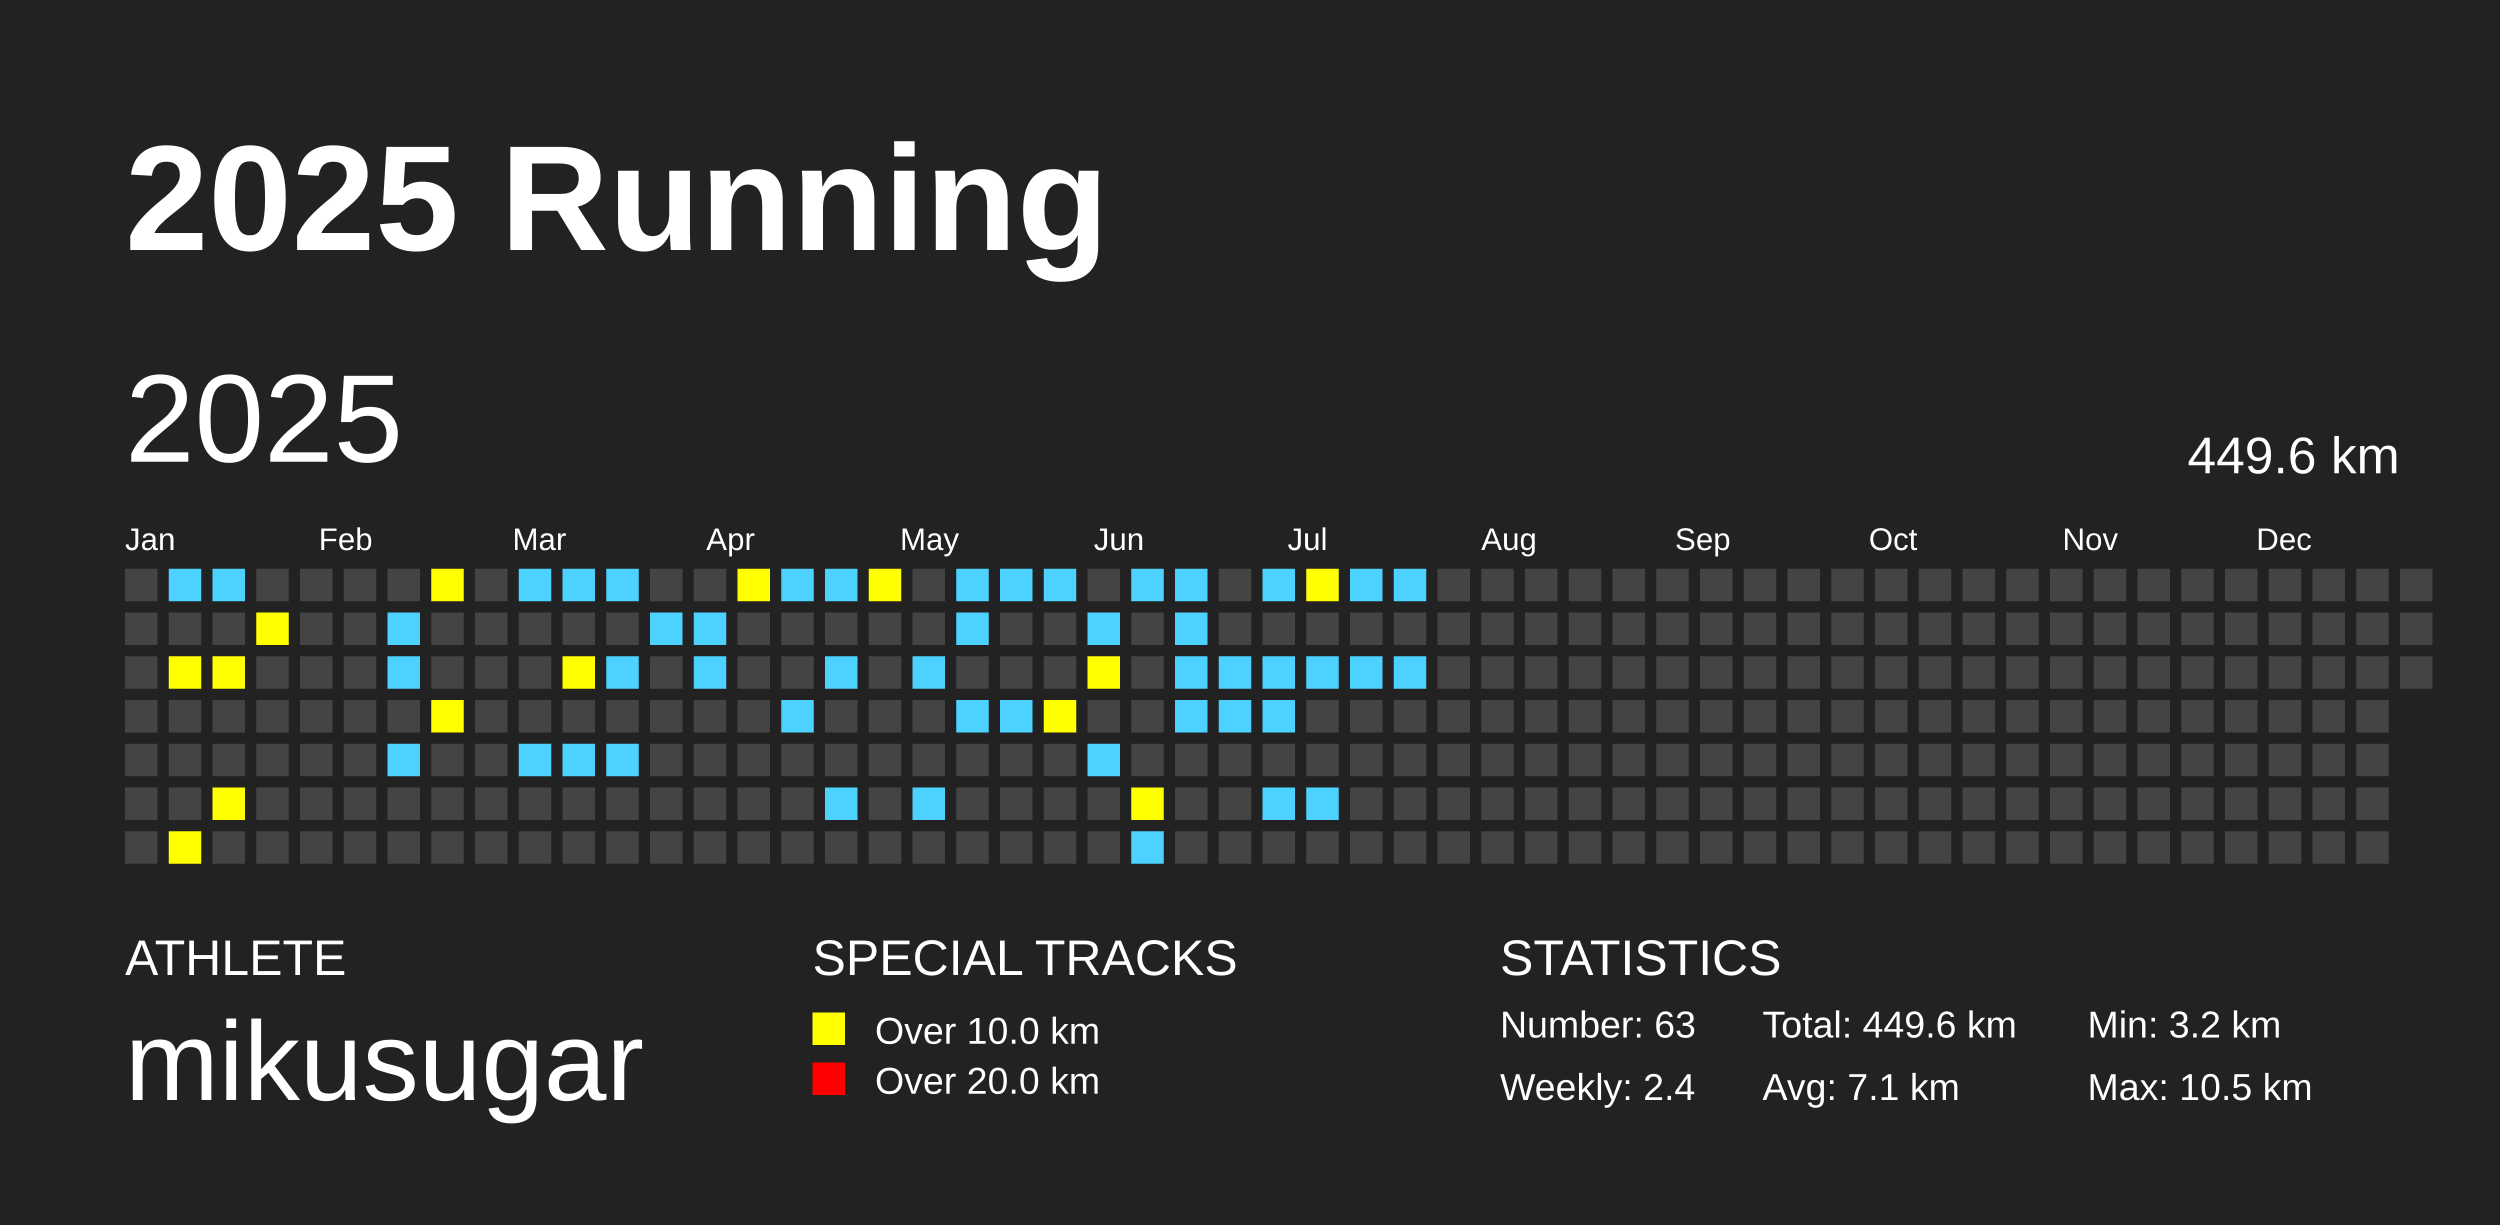
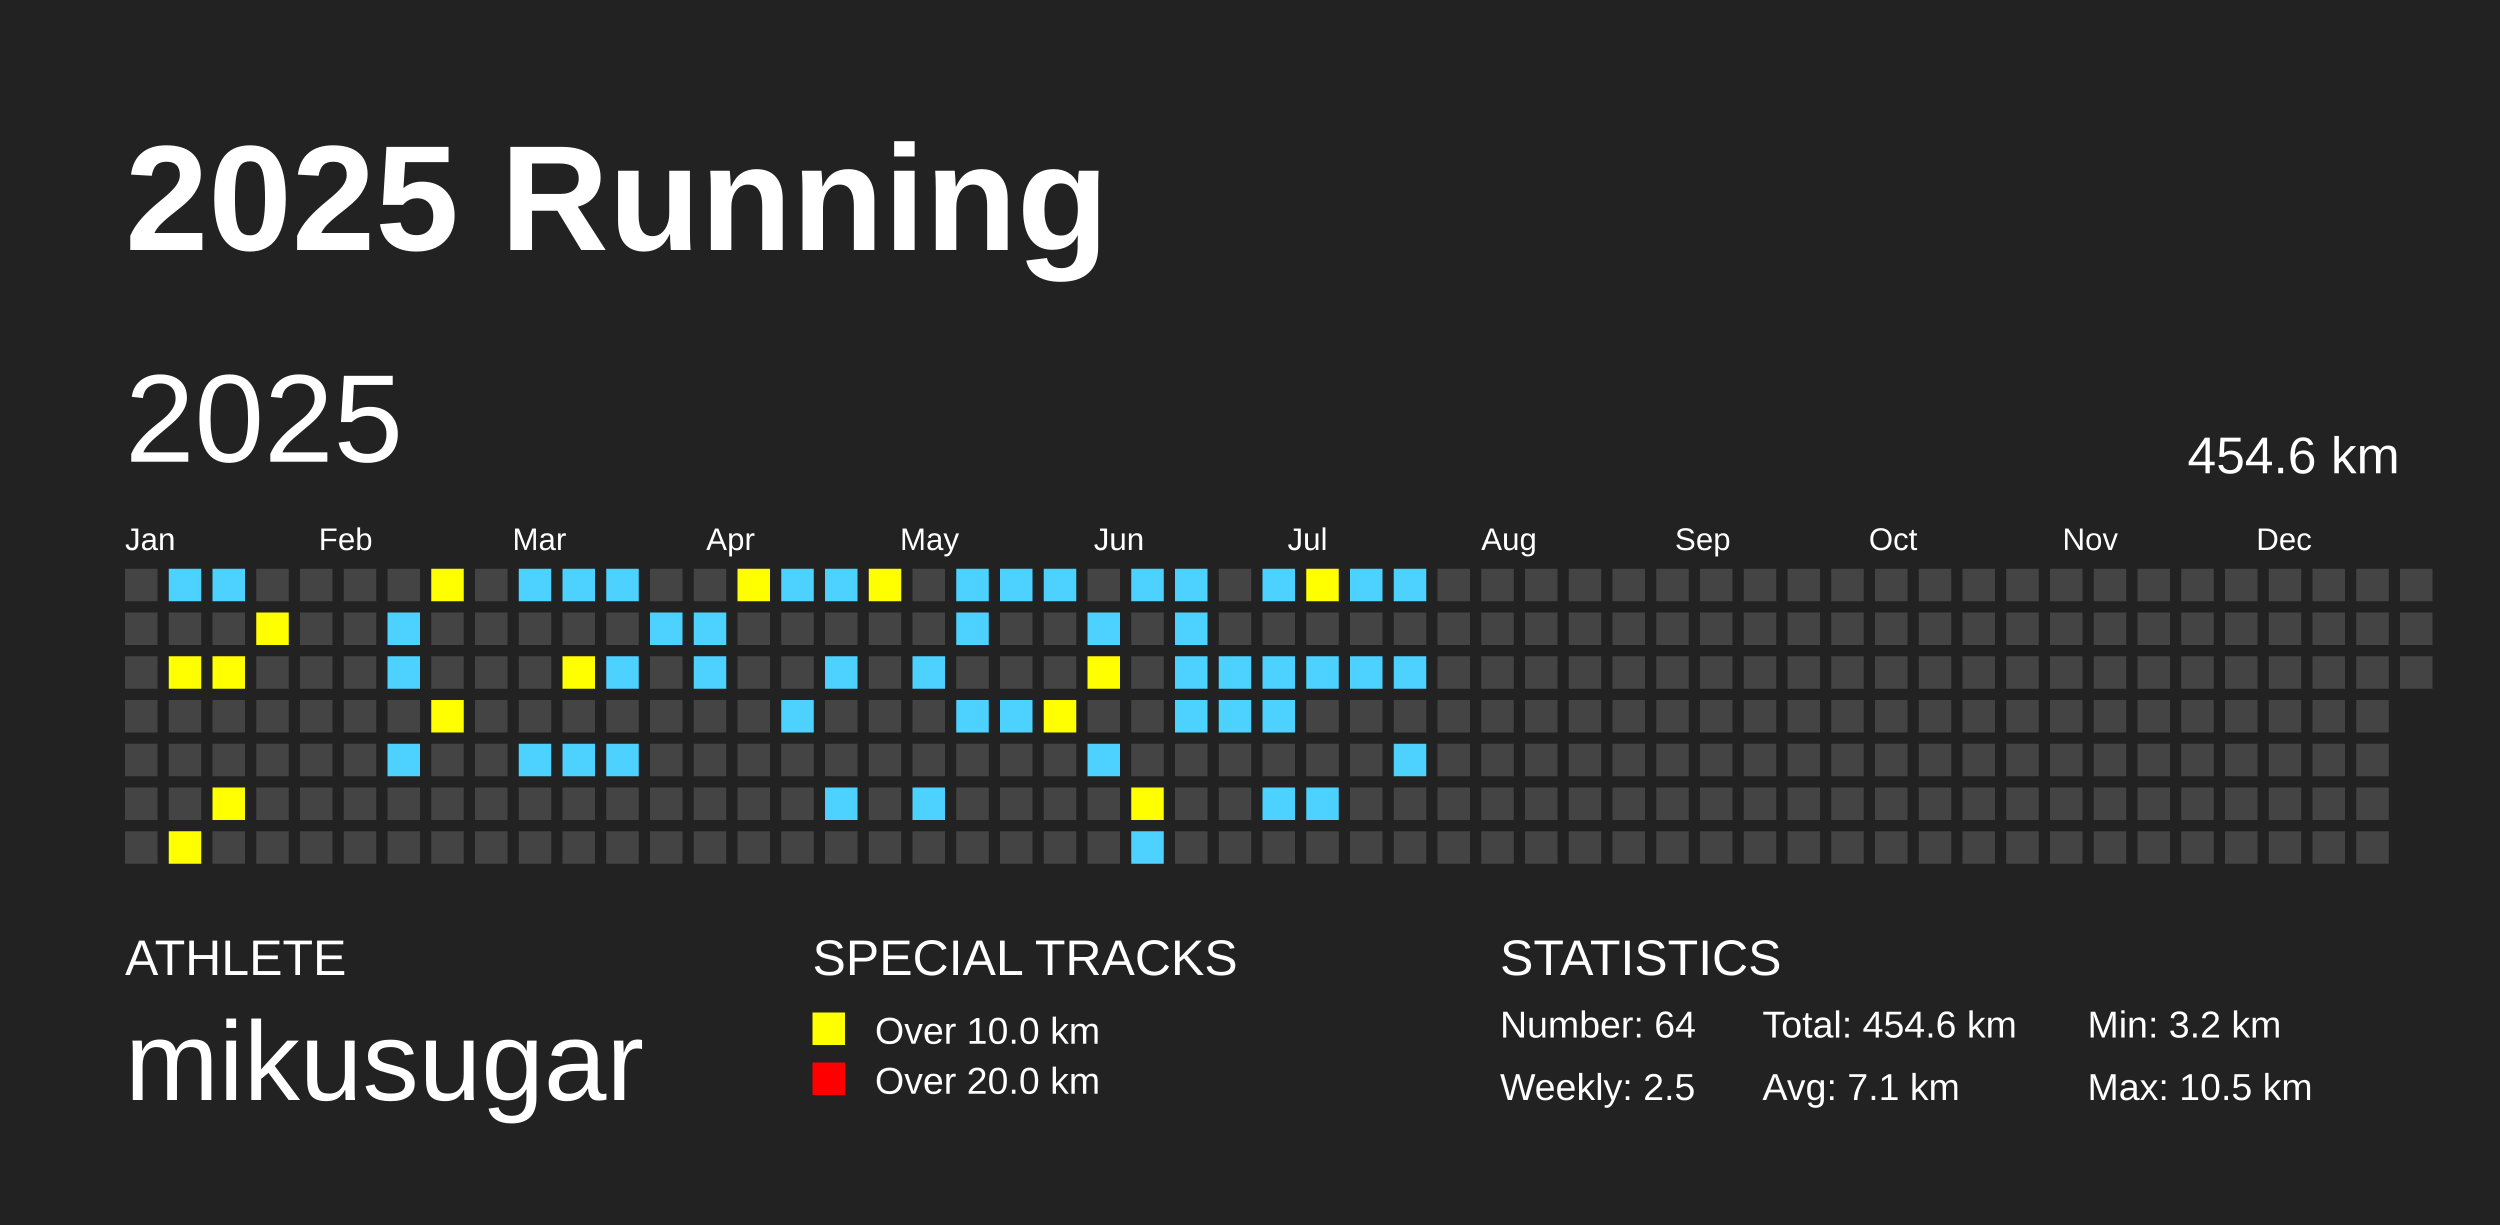
<svg xmlns="http://www.w3.org/2000/svg" baseProfile="full" height="98mm" version="1.1" viewBox="0,0,200,98" width="200mm">
  <defs />
  <rect fill="#222222" height="98" width="200" x="0" y="0" />
  <text fill="#FFFFFF" style="font-size:12px; font-family:Arial; font-weight:bold;" x="10" y="20">2025 Running</text>
  <text fill="#FFFFFF" style="font-size:4px; font-family:Arial" x="10" y="78">ATHLETE</text>
  <text fill="#FFFFFF" style="font-size:9px; font-family:Arial" x="10" y="88">mikusugar</text>
  <text fill="#FFFFFF" style="font-size:4px; font-family:Arial" x="65" y="78">SPECIAL TRACKS</text>
  <rect fill="yellow" height="2.6" width="2.6" x="65" y="81" />
  <text fill="#FFFFFF" style="font-size:3px; font-family:Arial" x="70" y="83.5">Over 10.0 km</text>
  <rect fill="red" height="2.6" width="2.6" x="65" y="85" />
  <text fill="#FFFFFF" style="font-size:3px; font-family:Arial" x="70" y="87.5">Over 20.0 km</text>
  <text fill="#FFFFFF" style="font-size:4px; font-family:Arial" x="120" y="78">STATISTICS</text>
-   <text fill="#FFFFFF" style="font-size:3px; font-family:Arial" x="120" y="83">Number: 63</text>
-   <text fill="#FFFFFF" style="font-size:3px; font-family:Arial" x="120" y="88">Weekly: 2.4</text>
-   <text fill="#FFFFFF" style="font-size:3px; font-family:Arial" x="141" y="83">Total: 449.6 km</text>
+   <text fill="#FFFFFF" style="font-size:3px; font-family:Arial" x="120" y="83">Number: 64</text>
+   <text fill="#FFFFFF" style="font-size:3px; font-family:Arial" x="120" y="88">Weekly: 2.5</text>
+   <text fill="#FFFFFF" style="font-size:3px; font-family:Arial" x="141" y="83">Total: 454.6 km</text>
  <text fill="#FFFFFF" style="font-size:3px; font-family:Arial" x="141" y="88">Avg: 7.1 km</text>
  <text fill="#FFFFFF" style="font-size:3px; font-family:Arial" x="167" y="83">Min: 3.2 km</text>
  <text fill="#FFFFFF" style="font-size:3px; font-family:Arial" x="167" y="88">Max: 10.5 km</text>
  <text dominant-baseline="hanging" fill="#FFFFFF" style="font-size:10.0px; font-family:Arial;" x="10" y="30">2025</text>
-   <text dominant-baseline="hanging" fill="#FFFFFF" style="font-size:4.125px; font-family:Arial;" x="175" y="35">449.6 km</text>
+   <text dominant-baseline="hanging" fill="#FFFFFF" style="font-size:4.125px; font-family:Arial;" x="175" y="35">454.6 km</text>
  <text fill="#FFFFFF" style="font-size:2.5px; font-family:Arial" x="10.0" y="44">Jan</text>
  <text fill="#FFFFFF" style="font-size:2.5px; font-family:Arial" x="25.5" y="44">Feb</text>
  <text fill="#FFFFFF" style="font-size:2.5px; font-family:Arial" x="41.0" y="44">Mar</text>
  <text fill="#FFFFFF" style="font-size:2.5px; font-family:Arial" x="56.5" y="44">Apr</text>
  <text fill="#FFFFFF" style="font-size:2.5px; font-family:Arial" x="72.0" y="44">May</text>
  <text fill="#FFFFFF" style="font-size:2.5px; font-family:Arial" x="87.5" y="44">Jun</text>
  <text fill="#FFFFFF" style="font-size:2.5px; font-family:Arial" x="103.0" y="44">Jul</text>
  <text fill="#FFFFFF" style="font-size:2.5px; font-family:Arial" x="118.5" y="44">Aug</text>
  <text fill="#FFFFFF" style="font-size:2.5px; font-family:Arial" x="134.0" y="44">Sep</text>
  <text fill="#FFFFFF" style="font-size:2.5px; font-family:Arial" x="149.5" y="44">Oct</text>
  <text fill="#FFFFFF" style="font-size:2.5px; font-family:Arial" x="165.0" y="44">Nov</text>
  <text fill="#FFFFFF" style="font-size:2.5px; font-family:Arial" x="180.5" y="44">Dec</text>
  <rect fill="#444444" height="2.6" width="2.6" x="10.0" y="45.5" />
  <rect fill="#444444" height="2.6" width="2.6" x="10.0" y="49.0" />
  <rect fill="#444444" height="2.6" width="2.6" x="10.0" y="52.5" />
  <rect fill="#444444" height="2.6" width="2.6" x="10.0" y="56.0" />
  <rect fill="#444444" height="2.6" width="2.6" x="10.0" y="59.5" />
  <rect fill="#444444" height="2.6" width="2.6" x="10.0" y="63.0" />
  <rect fill="#444444" height="2.6" width="2.6" x="10.0" y="66.5" />
  <rect fill="#4DD2FF" height="2.6" width="2.6" x="13.5" y="45.5" />
  <rect fill="#444444" height="2.6" width="2.6" x="13.5" y="49.0" />
  <rect fill="yellow" height="2.6" width="2.6" x="13.5" y="52.5" />
  <rect fill="#444444" height="2.6" width="2.6" x="13.5" y="56.0" />
  <rect fill="#444444" height="2.6" width="2.6" x="13.5" y="59.5" />
  <rect fill="#444444" height="2.6" width="2.6" x="13.5" y="63.0" />
  <rect fill="yellow" height="2.6" width="2.6" x="13.5" y="66.5" />
  <rect fill="#4DD2FF" height="2.6" width="2.6" x="17.0" y="45.5" />
  <rect fill="#444444" height="2.6" width="2.6" x="17.0" y="49.0" />
  <rect fill="yellow" height="2.6" width="2.6" x="17.0" y="52.5" />
  <rect fill="#444444" height="2.6" width="2.6" x="17.0" y="56.0" />
  <rect fill="#444444" height="2.6" width="2.6" x="17.0" y="59.5" />
  <rect fill="yellow" height="2.6" width="2.6" x="17.0" y="63.0" />
  <rect fill="#444444" height="2.6" width="2.6" x="17.0" y="66.5" />
  <rect fill="#444444" height="2.6" width="2.6" x="20.5" y="45.5" />
  <rect fill="yellow" height="2.6" width="2.6" x="20.5" y="49.0" />
  <rect fill="#444444" height="2.6" width="2.6" x="20.5" y="52.5" />
  <rect fill="#444444" height="2.6" width="2.6" x="20.5" y="56.0" />
  <rect fill="#444444" height="2.6" width="2.6" x="20.5" y="59.5" />
  <rect fill="#444444" height="2.6" width="2.6" x="20.5" y="63.0" />
  <rect fill="#444444" height="2.6" width="2.6" x="20.5" y="66.5" />
  <rect fill="#444444" height="2.6" width="2.6" x="24.0" y="45.5" />
  <rect fill="#444444" height="2.6" width="2.6" x="24.0" y="49.0" />
  <rect fill="#444444" height="2.6" width="2.6" x="24.0" y="52.5" />
  <rect fill="#444444" height="2.6" width="2.6" x="24.0" y="56.0" />
  <rect fill="#444444" height="2.6" width="2.6" x="24.0" y="59.5" />
  <rect fill="#444444" height="2.6" width="2.6" x="24.0" y="63.0" />
  <rect fill="#444444" height="2.6" width="2.6" x="24.0" y="66.5" />
  <rect fill="#444444" height="2.6" width="2.6" x="27.5" y="45.5" />
  <rect fill="#444444" height="2.6" width="2.6" x="27.5" y="49.0" />
  <rect fill="#444444" height="2.6" width="2.6" x="27.5" y="52.5" />
  <rect fill="#444444" height="2.6" width="2.6" x="27.5" y="56.0" />
  <rect fill="#444444" height="2.6" width="2.6" x="27.5" y="59.5" />
  <rect fill="#444444" height="2.6" width="2.6" x="27.5" y="63.0" />
  <rect fill="#444444" height="2.6" width="2.6" x="27.5" y="66.5" />
  <rect fill="#444444" height="2.6" width="2.6" x="31.0" y="45.5" />
  <rect fill="#4DD2FF" height="2.6" width="2.6" x="31.0" y="49.0" />
  <rect fill="#4DD2FF" height="2.6" width="2.6" x="31.0" y="52.5" />
  <rect fill="#444444" height="2.6" width="2.6" x="31.0" y="56.0" />
  <rect fill="#4DD2FF" height="2.6" width="2.6" x="31.0" y="59.5" />
  <rect fill="#444444" height="2.6" width="2.6" x="31.0" y="63.0" />
  <rect fill="#444444" height="2.6" width="2.6" x="31.0" y="66.5" />
  <rect fill="yellow" height="2.6" width="2.6" x="34.5" y="45.5" />
  <rect fill="#444444" height="2.6" width="2.6" x="34.5" y="49.0" />
  <rect fill="#444444" height="2.6" width="2.6" x="34.5" y="52.5" />
  <rect fill="yellow" height="2.6" width="2.6" x="34.5" y="56.0" />
  <rect fill="#444444" height="2.6" width="2.6" x="34.5" y="59.5" />
  <rect fill="#444444" height="2.6" width="2.6" x="34.5" y="63.0" />
  <rect fill="#444444" height="2.6" width="2.6" x="34.5" y="66.5" />
  <rect fill="#444444" height="2.6" width="2.6" x="38.0" y="45.5" />
  <rect fill="#444444" height="2.6" width="2.6" x="38.0" y="49.0" />
  <rect fill="#444444" height="2.6" width="2.6" x="38.0" y="52.5" />
  <rect fill="#444444" height="2.6" width="2.6" x="38.0" y="56.0" />
  <rect fill="#444444" height="2.6" width="2.6" x="38.0" y="59.5" />
  <rect fill="#444444" height="2.6" width="2.6" x="38.0" y="63.0" />
  <rect fill="#444444" height="2.6" width="2.6" x="38.0" y="66.5" />
  <rect fill="#4DD2FF" height="2.6" width="2.6" x="41.5" y="45.5" />
  <rect fill="#444444" height="2.6" width="2.6" x="41.5" y="49.0" />
  <rect fill="#444444" height="2.6" width="2.6" x="41.5" y="52.5" />
  <rect fill="#444444" height="2.6" width="2.6" x="41.5" y="56.0" />
  <rect fill="#4DD2FF" height="2.6" width="2.6" x="41.5" y="59.5" />
  <rect fill="#444444" height="2.6" width="2.6" x="41.5" y="63.0" />
  <rect fill="#444444" height="2.6" width="2.6" x="41.5" y="66.5" />
  <rect fill="#4DD2FF" height="2.6" width="2.6" x="45.0" y="45.5" />
  <rect fill="#444444" height="2.6" width="2.6" x="45.0" y="49.0" />
  <rect fill="yellow" height="2.6" width="2.6" x="45.0" y="52.5" />
  <rect fill="#444444" height="2.6" width="2.6" x="45.0" y="56.0" />
  <rect fill="#4DD2FF" height="2.6" width="2.6" x="45.0" y="59.5" />
  <rect fill="#444444" height="2.6" width="2.6" x="45.0" y="63.0" />
  <rect fill="#444444" height="2.6" width="2.6" x="45.0" y="66.5" />
  <rect fill="#4DD2FF" height="2.6" width="2.6" x="48.5" y="45.5" />
  <rect fill="#444444" height="2.6" width="2.6" x="48.5" y="49.0" />
  <rect fill="#4DD2FF" height="2.6" width="2.6" x="48.5" y="52.5" />
  <rect fill="#444444" height="2.6" width="2.6" x="48.5" y="56.0" />
  <rect fill="#4DD2FF" height="2.6" width="2.6" x="48.5" y="59.5" />
  <rect fill="#444444" height="2.6" width="2.6" x="48.5" y="63.0" />
  <rect fill="#444444" height="2.6" width="2.6" x="48.5" y="66.5" />
  <rect fill="#444444" height="2.6" width="2.6" x="52.0" y="45.5" />
  <rect fill="#4DD2FF" height="2.6" width="2.6" x="52.0" y="49.0" />
  <rect fill="#444444" height="2.6" width="2.6" x="52.0" y="52.5" />
  <rect fill="#444444" height="2.6" width="2.6" x="52.0" y="56.0" />
  <rect fill="#444444" height="2.6" width="2.6" x="52.0" y="59.5" />
  <rect fill="#444444" height="2.6" width="2.6" x="52.0" y="63.0" />
  <rect fill="#444444" height="2.6" width="2.6" x="52.0" y="66.5" />
  <rect fill="#444444" height="2.6" width="2.6" x="55.5" y="45.5" />
  <rect fill="#4DD2FF" height="2.6" width="2.6" x="55.5" y="49.0" />
  <rect fill="#4DD2FF" height="2.6" width="2.6" x="55.5" y="52.5" />
  <rect fill="#444444" height="2.6" width="2.6" x="55.5" y="56.0" />
  <rect fill="#444444" height="2.6" width="2.6" x="55.5" y="59.5" />
  <rect fill="#444444" height="2.6" width="2.6" x="55.5" y="63.0" />
  <rect fill="#444444" height="2.6" width="2.6" x="55.5" y="66.5" />
  <rect fill="yellow" height="2.6" width="2.6" x="59.0" y="45.5" />
  <rect fill="#444444" height="2.6" width="2.6" x="59.0" y="49.0" />
  <rect fill="#444444" height="2.6" width="2.6" x="59.0" y="52.5" />
  <rect fill="#444444" height="2.6" width="2.6" x="59.0" y="56.0" />
  <rect fill="#444444" height="2.6" width="2.6" x="59.0" y="59.5" />
  <rect fill="#444444" height="2.6" width="2.6" x="59.0" y="63.0" />
  <rect fill="#444444" height="2.6" width="2.6" x="59.0" y="66.5" />
  <rect fill="#4DD2FF" height="2.6" width="2.6" x="62.5" y="45.5" />
  <rect fill="#444444" height="2.6" width="2.6" x="62.5" y="49.0" />
  <rect fill="#444444" height="2.6" width="2.6" x="62.5" y="52.5" />
  <rect fill="#4DD2FF" height="2.6" width="2.6" x="62.5" y="56.0" />
  <rect fill="#444444" height="2.6" width="2.6" x="62.5" y="59.5" />
  <rect fill="#444444" height="2.6" width="2.6" x="62.5" y="63.0" />
  <rect fill="#444444" height="2.6" width="2.6" x="62.5" y="66.5" />
  <rect fill="#4DD2FF" height="2.6" width="2.6" x="66.0" y="45.5" />
  <rect fill="#444444" height="2.6" width="2.6" x="66.0" y="49.0" />
  <rect fill="#4DD2FF" height="2.6" width="2.6" x="66.0" y="52.5" />
  <rect fill="#444444" height="2.6" width="2.6" x="66.0" y="56.0" />
  <rect fill="#444444" height="2.6" width="2.6" x="66.0" y="59.5" />
  <rect fill="#4DD2FF" height="2.6" width="2.6" x="66.0" y="63.0" />
  <rect fill="#444444" height="2.6" width="2.6" x="66.0" y="66.5" />
  <rect fill="yellow" height="2.6" width="2.6" x="69.5" y="45.5" />
  <rect fill="#444444" height="2.6" width="2.6" x="69.5" y="49.0" />
  <rect fill="#444444" height="2.6" width="2.6" x="69.5" y="52.5" />
  <rect fill="#444444" height="2.6" width="2.6" x="69.5" y="56.0" />
  <rect fill="#444444" height="2.6" width="2.6" x="69.5" y="59.5" />
  <rect fill="#444444" height="2.6" width="2.6" x="69.5" y="63.0" />
  <rect fill="#444444" height="2.6" width="2.6" x="69.5" y="66.5" />
  <rect fill="#444444" height="2.6" width="2.6" x="73.0" y="45.5" />
  <rect fill="#444444" height="2.6" width="2.6" x="73.0" y="49.0" />
  <rect fill="#4DD2FF" height="2.6" width="2.6" x="73.0" y="52.5" />
  <rect fill="#444444" height="2.6" width="2.6" x="73.0" y="56.0" />
  <rect fill="#444444" height="2.6" width="2.6" x="73.0" y="59.5" />
  <rect fill="#4DD2FF" height="2.6" width="2.6" x="73.0" y="63.0" />
  <rect fill="#444444" height="2.6" width="2.6" x="73.0" y="66.5" />
  <rect fill="#4DD2FF" height="2.6" width="2.6" x="76.5" y="45.5" />
  <rect fill="#4DD2FF" height="2.6" width="2.6" x="76.5" y="49.0" />
  <rect fill="#444444" height="2.6" width="2.6" x="76.5" y="52.5" />
  <rect fill="#4DD2FF" height="2.6" width="2.6" x="76.5" y="56.0" />
  <rect fill="#444444" height="2.6" width="2.6" x="76.5" y="59.5" />
  <rect fill="#444444" height="2.6" width="2.6" x="76.5" y="63.0" />
  <rect fill="#444444" height="2.6" width="2.6" x="76.5" y="66.5" />
  <rect fill="#4DD2FF" height="2.6" width="2.6" x="80.0" y="45.5" />
  <rect fill="#444444" height="2.6" width="2.6" x="80.0" y="49.0" />
  <rect fill="#444444" height="2.6" width="2.6" x="80.0" y="52.5" />
  <rect fill="#4DD2FF" height="2.6" width="2.6" x="80.0" y="56.0" />
  <rect fill="#444444" height="2.6" width="2.6" x="80.0" y="59.5" />
  <rect fill="#444444" height="2.6" width="2.6" x="80.0" y="63.0" />
  <rect fill="#444444" height="2.6" width="2.6" x="80.0" y="66.5" />
  <rect fill="#4DD2FF" height="2.6" width="2.6" x="83.5" y="45.5" />
  <rect fill="#444444" height="2.6" width="2.6" x="83.5" y="49.0" />
  <rect fill="#444444" height="2.6" width="2.6" x="83.5" y="52.5" />
  <rect fill="yellow" height="2.6" width="2.6" x="83.5" y="56.0" />
  <rect fill="#444444" height="2.6" width="2.6" x="83.5" y="59.5" />
  <rect fill="#444444" height="2.6" width="2.6" x="83.5" y="63.0" />
  <rect fill="#444444" height="2.6" width="2.6" x="83.5" y="66.5" />
  <rect fill="#444444" height="2.6" width="2.6" x="87.0" y="45.5" />
  <rect fill="#4DD2FF" height="2.6" width="2.6" x="87.0" y="49.0" />
  <rect fill="yellow" height="2.6" width="2.6" x="87.0" y="52.5" />
  <rect fill="#444444" height="2.6" width="2.6" x="87.0" y="56.0" />
  <rect fill="#4DD2FF" height="2.6" width="2.6" x="87.0" y="59.5" />
  <rect fill="#444444" height="2.6" width="2.6" x="87.0" y="63.0" />
  <rect fill="#444444" height="2.6" width="2.6" x="87.0" y="66.5" />
  <rect fill="#4DD2FF" height="2.6" width="2.6" x="90.5" y="45.5" />
  <rect fill="#444444" height="2.6" width="2.6" x="90.5" y="49.0" />
  <rect fill="#444444" height="2.6" width="2.6" x="90.5" y="52.5" />
  <rect fill="#444444" height="2.6" width="2.6" x="90.5" y="56.0" />
  <rect fill="#444444" height="2.6" width="2.6" x="90.5" y="59.5" />
  <rect fill="yellow" height="2.6" width="2.6" x="90.5" y="63.0" />
  <rect fill="#4DD2FF" height="2.6" width="2.6" x="90.5" y="66.5" />
  <rect fill="#4DD2FF" height="2.6" width="2.6" x="94.0" y="45.5" />
  <rect fill="#4DD2FF" height="2.6" width="2.6" x="94.0" y="49.0" />
  <rect fill="#4DD2FF" height="2.6" width="2.6" x="94.0" y="52.5" />
  <rect fill="#4DD2FF" height="2.6" width="2.6" x="94.0" y="56.0" />
  <rect fill="#444444" height="2.6" width="2.6" x="94.0" y="59.5" />
  <rect fill="#444444" height="2.6" width="2.6" x="94.0" y="63.0" />
  <rect fill="#444444" height="2.6" width="2.6" x="94.0" y="66.5" />
  <rect fill="#444444" height="2.6" width="2.6" x="97.5" y="45.5" />
  <rect fill="#444444" height="2.6" width="2.6" x="97.5" y="49.0" />
  <rect fill="#4DD2FF" height="2.6" width="2.6" x="97.5" y="52.5" />
  <rect fill="#4DD2FF" height="2.6" width="2.6" x="97.5" y="56.0" />
  <rect fill="#444444" height="2.6" width="2.6" x="97.5" y="59.5" />
  <rect fill="#444444" height="2.6" width="2.6" x="97.5" y="63.0" />
  <rect fill="#444444" height="2.6" width="2.6" x="97.5" y="66.5" />
  <rect fill="#4DD2FF" height="2.6" width="2.6" x="101.0" y="45.5" />
  <rect fill="#444444" height="2.6" width="2.6" x="101.0" y="49.0" />
  <rect fill="#4DD2FF" height="2.6" width="2.6" x="101.0" y="52.5" />
  <rect fill="#4DD2FF" height="2.6" width="2.6" x="101.0" y="56.0" />
  <rect fill="#444444" height="2.6" width="2.6" x="101.0" y="59.5" />
  <rect fill="#4DD2FF" height="2.6" width="2.6" x="101.0" y="63.0" />
  <rect fill="#444444" height="2.6" width="2.6" x="101.0" y="66.5" />
  <rect fill="yellow" height="2.6" width="2.6" x="104.5" y="45.5" />
  <rect fill="#444444" height="2.6" width="2.6" x="104.5" y="49.0" />
  <rect fill="#4DD2FF" height="2.6" width="2.6" x="104.5" y="52.5" />
  <rect fill="#444444" height="2.6" width="2.6" x="104.5" y="56.0" />
  <rect fill="#444444" height="2.6" width="2.6" x="104.5" y="59.5" />
  <rect fill="#4DD2FF" height="2.6" width="2.6" x="104.5" y="63.0" />
  <rect fill="#444444" height="2.6" width="2.6" x="104.5" y="66.5" />
  <rect fill="#4DD2FF" height="2.6" width="2.6" x="108.0" y="45.5" />
  <rect fill="#444444" height="2.6" width="2.6" x="108.0" y="49.0" />
  <rect fill="#4DD2FF" height="2.6" width="2.6" x="108.0" y="52.5" />
  <rect fill="#444444" height="2.6" width="2.6" x="108.0" y="56.0" />
  <rect fill="#444444" height="2.6" width="2.6" x="108.0" y="59.5" />
  <rect fill="#444444" height="2.6" width="2.6" x="108.0" y="63.0" />
  <rect fill="#444444" height="2.6" width="2.6" x="108.0" y="66.5" />
  <rect fill="#4DD2FF" height="2.6" width="2.6" x="111.5" y="45.5" />
  <rect fill="#444444" height="2.6" width="2.6" x="111.5" y="49.0" />
  <rect fill="#4DD2FF" height="2.6" width="2.6" x="111.5" y="52.5" />
  <rect fill="#444444" height="2.6" width="2.6" x="111.5" y="56.0" />
-   <rect fill="#444444" height="2.6" width="2.6" x="111.5" y="59.5" />
+   <rect fill="#4DD2FF" height="2.6" width="2.6" x="111.5" y="59.5" />
  <rect fill="#444444" height="2.6" width="2.6" x="111.5" y="63.0" />
  <rect fill="#444444" height="2.6" width="2.6" x="111.5" y="66.5" />
  <rect fill="#444444" height="2.6" width="2.6" x="115.0" y="45.5" />
  <rect fill="#444444" height="2.6" width="2.6" x="115.0" y="49.0" />
  <rect fill="#444444" height="2.6" width="2.6" x="115.0" y="52.5" />
  <rect fill="#444444" height="2.6" width="2.6" x="115.0" y="56.0" />
  <rect fill="#444444" height="2.6" width="2.6" x="115.0" y="59.5" />
  <rect fill="#444444" height="2.6" width="2.6" x="115.0" y="63.0" />
  <rect fill="#444444" height="2.6" width="2.6" x="115.0" y="66.5" />
  <rect fill="#444444" height="2.6" width="2.6" x="118.5" y="45.5" />
  <rect fill="#444444" height="2.6" width="2.6" x="118.5" y="49.0" />
  <rect fill="#444444" height="2.6" width="2.6" x="118.5" y="52.5" />
  <rect fill="#444444" height="2.6" width="2.6" x="118.5" y="56.0" />
  <rect fill="#444444" height="2.6" width="2.6" x="118.5" y="59.5" />
  <rect fill="#444444" height="2.6" width="2.6" x="118.5" y="63.0" />
  <rect fill="#444444" height="2.6" width="2.6" x="118.5" y="66.5" />
  <rect fill="#444444" height="2.6" width="2.6" x="122.0" y="45.5" />
  <rect fill="#444444" height="2.6" width="2.6" x="122.0" y="49.0" />
  <rect fill="#444444" height="2.6" width="2.6" x="122.0" y="52.5" />
  <rect fill="#444444" height="2.6" width="2.6" x="122.0" y="56.0" />
  <rect fill="#444444" height="2.6" width="2.6" x="122.0" y="59.5" />
  <rect fill="#444444" height="2.6" width="2.6" x="122.0" y="63.0" />
  <rect fill="#444444" height="2.6" width="2.6" x="122.0" y="66.5" />
  <rect fill="#444444" height="2.6" width="2.6" x="125.5" y="45.5" />
  <rect fill="#444444" height="2.6" width="2.6" x="125.5" y="49.0" />
  <rect fill="#444444" height="2.6" width="2.6" x="125.5" y="52.5" />
  <rect fill="#444444" height="2.6" width="2.6" x="125.5" y="56.0" />
  <rect fill="#444444" height="2.6" width="2.6" x="125.5" y="59.5" />
  <rect fill="#444444" height="2.6" width="2.6" x="125.5" y="63.0" />
  <rect fill="#444444" height="2.6" width="2.6" x="125.5" y="66.5" />
  <rect fill="#444444" height="2.6" width="2.6" x="129.0" y="45.5" />
  <rect fill="#444444" height="2.6" width="2.6" x="129.0" y="49.0" />
  <rect fill="#444444" height="2.6" width="2.6" x="129.0" y="52.5" />
  <rect fill="#444444" height="2.6" width="2.6" x="129.0" y="56.0" />
  <rect fill="#444444" height="2.6" width="2.6" x="129.0" y="59.5" />
  <rect fill="#444444" height="2.6" width="2.6" x="129.0" y="63.0" />
  <rect fill="#444444" height="2.6" width="2.6" x="129.0" y="66.5" />
  <rect fill="#444444" height="2.6" width="2.6" x="132.5" y="45.5" />
  <rect fill="#444444" height="2.6" width="2.6" x="132.5" y="49.0" />
  <rect fill="#444444" height="2.6" width="2.6" x="132.5" y="52.5" />
  <rect fill="#444444" height="2.6" width="2.6" x="132.5" y="56.0" />
  <rect fill="#444444" height="2.6" width="2.6" x="132.5" y="59.5" />
  <rect fill="#444444" height="2.6" width="2.6" x="132.5" y="63.0" />
  <rect fill="#444444" height="2.6" width="2.6" x="132.5" y="66.5" />
  <rect fill="#444444" height="2.6" width="2.6" x="136.0" y="45.5" />
  <rect fill="#444444" height="2.6" width="2.6" x="136.0" y="49.0" />
  <rect fill="#444444" height="2.6" width="2.6" x="136.0" y="52.5" />
  <rect fill="#444444" height="2.6" width="2.6" x="136.0" y="56.0" />
  <rect fill="#444444" height="2.6" width="2.6" x="136.0" y="59.5" />
  <rect fill="#444444" height="2.6" width="2.6" x="136.0" y="63.0" />
  <rect fill="#444444" height="2.6" width="2.6" x="136.0" y="66.5" />
  <rect fill="#444444" height="2.6" width="2.6" x="139.5" y="45.5" />
  <rect fill="#444444" height="2.6" width="2.6" x="139.5" y="49.0" />
  <rect fill="#444444" height="2.6" width="2.6" x="139.5" y="52.5" />
  <rect fill="#444444" height="2.6" width="2.6" x="139.5" y="56.0" />
  <rect fill="#444444" height="2.6" width="2.6" x="139.5" y="59.5" />
  <rect fill="#444444" height="2.6" width="2.6" x="139.5" y="63.0" />
  <rect fill="#444444" height="2.6" width="2.6" x="139.5" y="66.5" />
  <rect fill="#444444" height="2.6" width="2.6" x="143.0" y="45.5" />
  <rect fill="#444444" height="2.6" width="2.6" x="143.0" y="49.0" />
  <rect fill="#444444" height="2.6" width="2.6" x="143.0" y="52.5" />
  <rect fill="#444444" height="2.6" width="2.6" x="143.0" y="56.0" />
  <rect fill="#444444" height="2.6" width="2.6" x="143.0" y="59.5" />
  <rect fill="#444444" height="2.6" width="2.6" x="143.0" y="63.0" />
  <rect fill="#444444" height="2.6" width="2.6" x="143.0" y="66.5" />
  <rect fill="#444444" height="2.6" width="2.6" x="146.5" y="45.5" />
  <rect fill="#444444" height="2.6" width="2.6" x="146.5" y="49.0" />
  <rect fill="#444444" height="2.6" width="2.6" x="146.5" y="52.5" />
  <rect fill="#444444" height="2.6" width="2.6" x="146.5" y="56.0" />
  <rect fill="#444444" height="2.6" width="2.6" x="146.5" y="59.5" />
  <rect fill="#444444" height="2.6" width="2.6" x="146.5" y="63.0" />
  <rect fill="#444444" height="2.6" width="2.6" x="146.5" y="66.5" />
  <rect fill="#444444" height="2.6" width="2.6" x="150.0" y="45.5" />
  <rect fill="#444444" height="2.6" width="2.6" x="150.0" y="49.0" />
  <rect fill="#444444" height="2.6" width="2.6" x="150.0" y="52.5" />
  <rect fill="#444444" height="2.6" width="2.6" x="150.0" y="56.0" />
  <rect fill="#444444" height="2.6" width="2.6" x="150.0" y="59.5" />
  <rect fill="#444444" height="2.6" width="2.6" x="150.0" y="63.0" />
  <rect fill="#444444" height="2.6" width="2.6" x="150.0" y="66.5" />
  <rect fill="#444444" height="2.6" width="2.6" x="153.5" y="45.5" />
  <rect fill="#444444" height="2.6" width="2.6" x="153.5" y="49.0" />
  <rect fill="#444444" height="2.6" width="2.6" x="153.5" y="52.5" />
  <rect fill="#444444" height="2.6" width="2.6" x="153.5" y="56.0" />
  <rect fill="#444444" height="2.6" width="2.6" x="153.5" y="59.5" />
  <rect fill="#444444" height="2.6" width="2.6" x="153.5" y="63.0" />
  <rect fill="#444444" height="2.6" width="2.6" x="153.5" y="66.5" />
  <rect fill="#444444" height="2.6" width="2.6" x="157.0" y="45.5" />
  <rect fill="#444444" height="2.6" width="2.6" x="157.0" y="49.0" />
  <rect fill="#444444" height="2.6" width="2.6" x="157.0" y="52.5" />
  <rect fill="#444444" height="2.6" width="2.6" x="157.0" y="56.0" />
  <rect fill="#444444" height="2.6" width="2.6" x="157.0" y="59.5" />
  <rect fill="#444444" height="2.6" width="2.6" x="157.0" y="63.0" />
  <rect fill="#444444" height="2.6" width="2.6" x="157.0" y="66.5" />
  <rect fill="#444444" height="2.6" width="2.6" x="160.5" y="45.5" />
  <rect fill="#444444" height="2.6" width="2.6" x="160.5" y="49.0" />
  <rect fill="#444444" height="2.6" width="2.6" x="160.5" y="52.5" />
  <rect fill="#444444" height="2.6" width="2.6" x="160.5" y="56.0" />
  <rect fill="#444444" height="2.6" width="2.6" x="160.5" y="59.5" />
  <rect fill="#444444" height="2.6" width="2.6" x="160.5" y="63.0" />
  <rect fill="#444444" height="2.6" width="2.6" x="160.5" y="66.5" />
  <rect fill="#444444" height="2.6" width="2.6" x="164.0" y="45.5" />
  <rect fill="#444444" height="2.6" width="2.6" x="164.0" y="49.0" />
  <rect fill="#444444" height="2.6" width="2.6" x="164.0" y="52.5" />
  <rect fill="#444444" height="2.6" width="2.6" x="164.0" y="56.0" />
  <rect fill="#444444" height="2.6" width="2.6" x="164.0" y="59.5" />
  <rect fill="#444444" height="2.6" width="2.6" x="164.0" y="63.0" />
  <rect fill="#444444" height="2.6" width="2.6" x="164.0" y="66.5" />
  <rect fill="#444444" height="2.6" width="2.6" x="167.5" y="45.5" />
  <rect fill="#444444" height="2.6" width="2.6" x="167.5" y="49.0" />
  <rect fill="#444444" height="2.6" width="2.6" x="167.5" y="52.5" />
  <rect fill="#444444" height="2.6" width="2.6" x="167.5" y="56.0" />
  <rect fill="#444444" height="2.6" width="2.6" x="167.5" y="59.5" />
  <rect fill="#444444" height="2.6" width="2.6" x="167.5" y="63.0" />
  <rect fill="#444444" height="2.6" width="2.6" x="167.5" y="66.5" />
  <rect fill="#444444" height="2.6" width="2.6" x="171.0" y="45.5" />
  <rect fill="#444444" height="2.6" width="2.6" x="171.0" y="49.0" />
  <rect fill="#444444" height="2.6" width="2.6" x="171.0" y="52.5" />
  <rect fill="#444444" height="2.6" width="2.6" x="171.0" y="56.0" />
  <rect fill="#444444" height="2.6" width="2.6" x="171.0" y="59.5" />
  <rect fill="#444444" height="2.6" width="2.6" x="171.0" y="63.0" />
  <rect fill="#444444" height="2.6" width="2.6" x="171.0" y="66.5" />
  <rect fill="#444444" height="2.6" width="2.6" x="174.5" y="45.5" />
  <rect fill="#444444" height="2.6" width="2.6" x="174.5" y="49.0" />
  <rect fill="#444444" height="2.6" width="2.6" x="174.5" y="52.5" />
  <rect fill="#444444" height="2.6" width="2.6" x="174.5" y="56.0" />
  <rect fill="#444444" height="2.6" width="2.6" x="174.5" y="59.5" />
  <rect fill="#444444" height="2.6" width="2.6" x="174.5" y="63.0" />
  <rect fill="#444444" height="2.6" width="2.6" x="174.5" y="66.5" />
  <rect fill="#444444" height="2.6" width="2.6" x="178.0" y="45.5" />
  <rect fill="#444444" height="2.6" width="2.6" x="178.0" y="49.0" />
  <rect fill="#444444" height="2.6" width="2.6" x="178.0" y="52.5" />
  <rect fill="#444444" height="2.6" width="2.6" x="178.0" y="56.0" />
  <rect fill="#444444" height="2.6" width="2.6" x="178.0" y="59.5" />
  <rect fill="#444444" height="2.6" width="2.6" x="178.0" y="63.0" />
  <rect fill="#444444" height="2.6" width="2.6" x="178.0" y="66.5" />
  <rect fill="#444444" height="2.6" width="2.6" x="181.5" y="45.5" />
  <rect fill="#444444" height="2.6" width="2.6" x="181.5" y="49.0" />
  <rect fill="#444444" height="2.6" width="2.6" x="181.5" y="52.5" />
  <rect fill="#444444" height="2.6" width="2.6" x="181.5" y="56.0" />
  <rect fill="#444444" height="2.6" width="2.6" x="181.5" y="59.5" />
  <rect fill="#444444" height="2.6" width="2.6" x="181.5" y="63.0" />
  <rect fill="#444444" height="2.6" width="2.6" x="181.5" y="66.5" />
  <rect fill="#444444" height="2.6" width="2.6" x="185.0" y="45.5" />
  <rect fill="#444444" height="2.6" width="2.6" x="185.0" y="49.0" />
  <rect fill="#444444" height="2.6" width="2.6" x="185.0" y="52.5" />
  <rect fill="#444444" height="2.6" width="2.6" x="185.0" y="56.0" />
  <rect fill="#444444" height="2.6" width="2.6" x="185.0" y="59.5" />
  <rect fill="#444444" height="2.6" width="2.6" x="185.0" y="63.0" />
  <rect fill="#444444" height="2.6" width="2.6" x="185.0" y="66.5" />
  <rect fill="#444444" height="2.6" width="2.6" x="188.5" y="45.5" />
  <rect fill="#444444" height="2.6" width="2.6" x="188.5" y="49.0" />
  <rect fill="#444444" height="2.6" width="2.6" x="188.5" y="52.5" />
  <rect fill="#444444" height="2.6" width="2.6" x="188.5" y="56.0" />
  <rect fill="#444444" height="2.6" width="2.6" x="188.5" y="59.5" />
  <rect fill="#444444" height="2.6" width="2.6" x="188.5" y="63.0" />
  <rect fill="#444444" height="2.6" width="2.6" x="188.5" y="66.5" />
  <rect fill="#444444" height="2.6" width="2.6" x="192.0" y="45.5" />
  <rect fill="#444444" height="2.6" width="2.6" x="192.0" y="49.0" />
  <rect fill="#444444" height="2.6" width="2.6" x="192.0" y="52.5" />
</svg>
